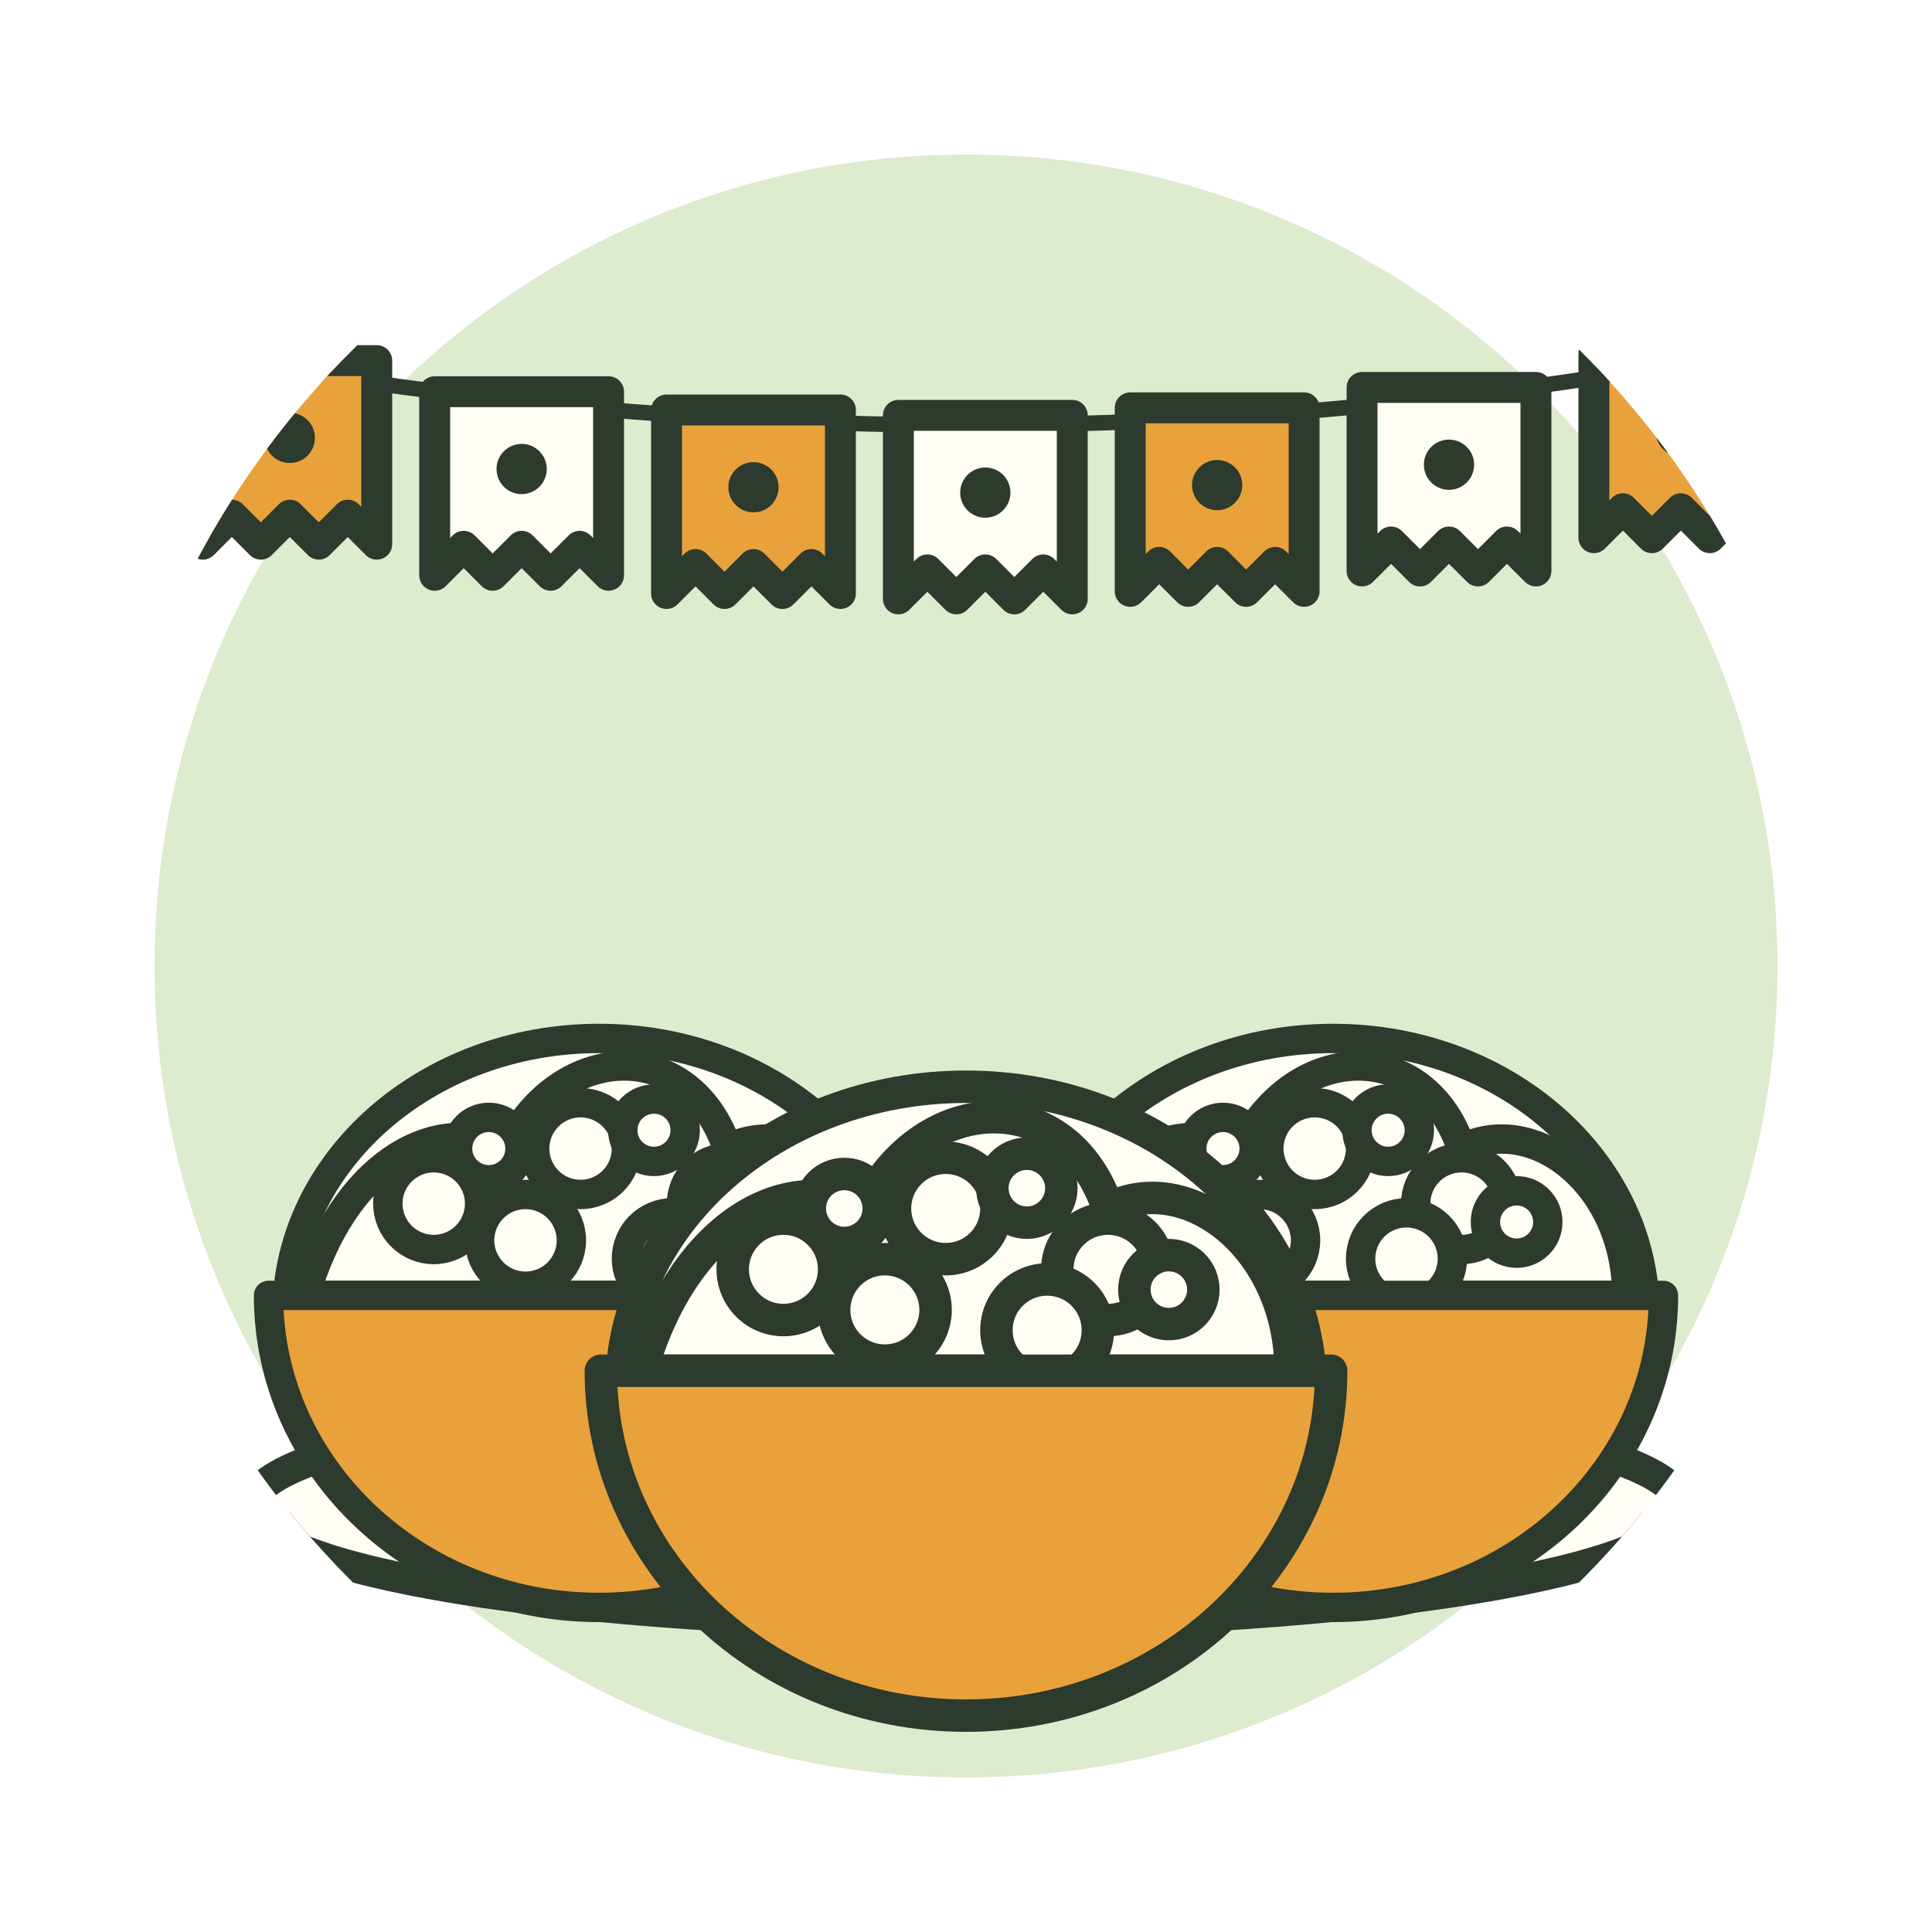
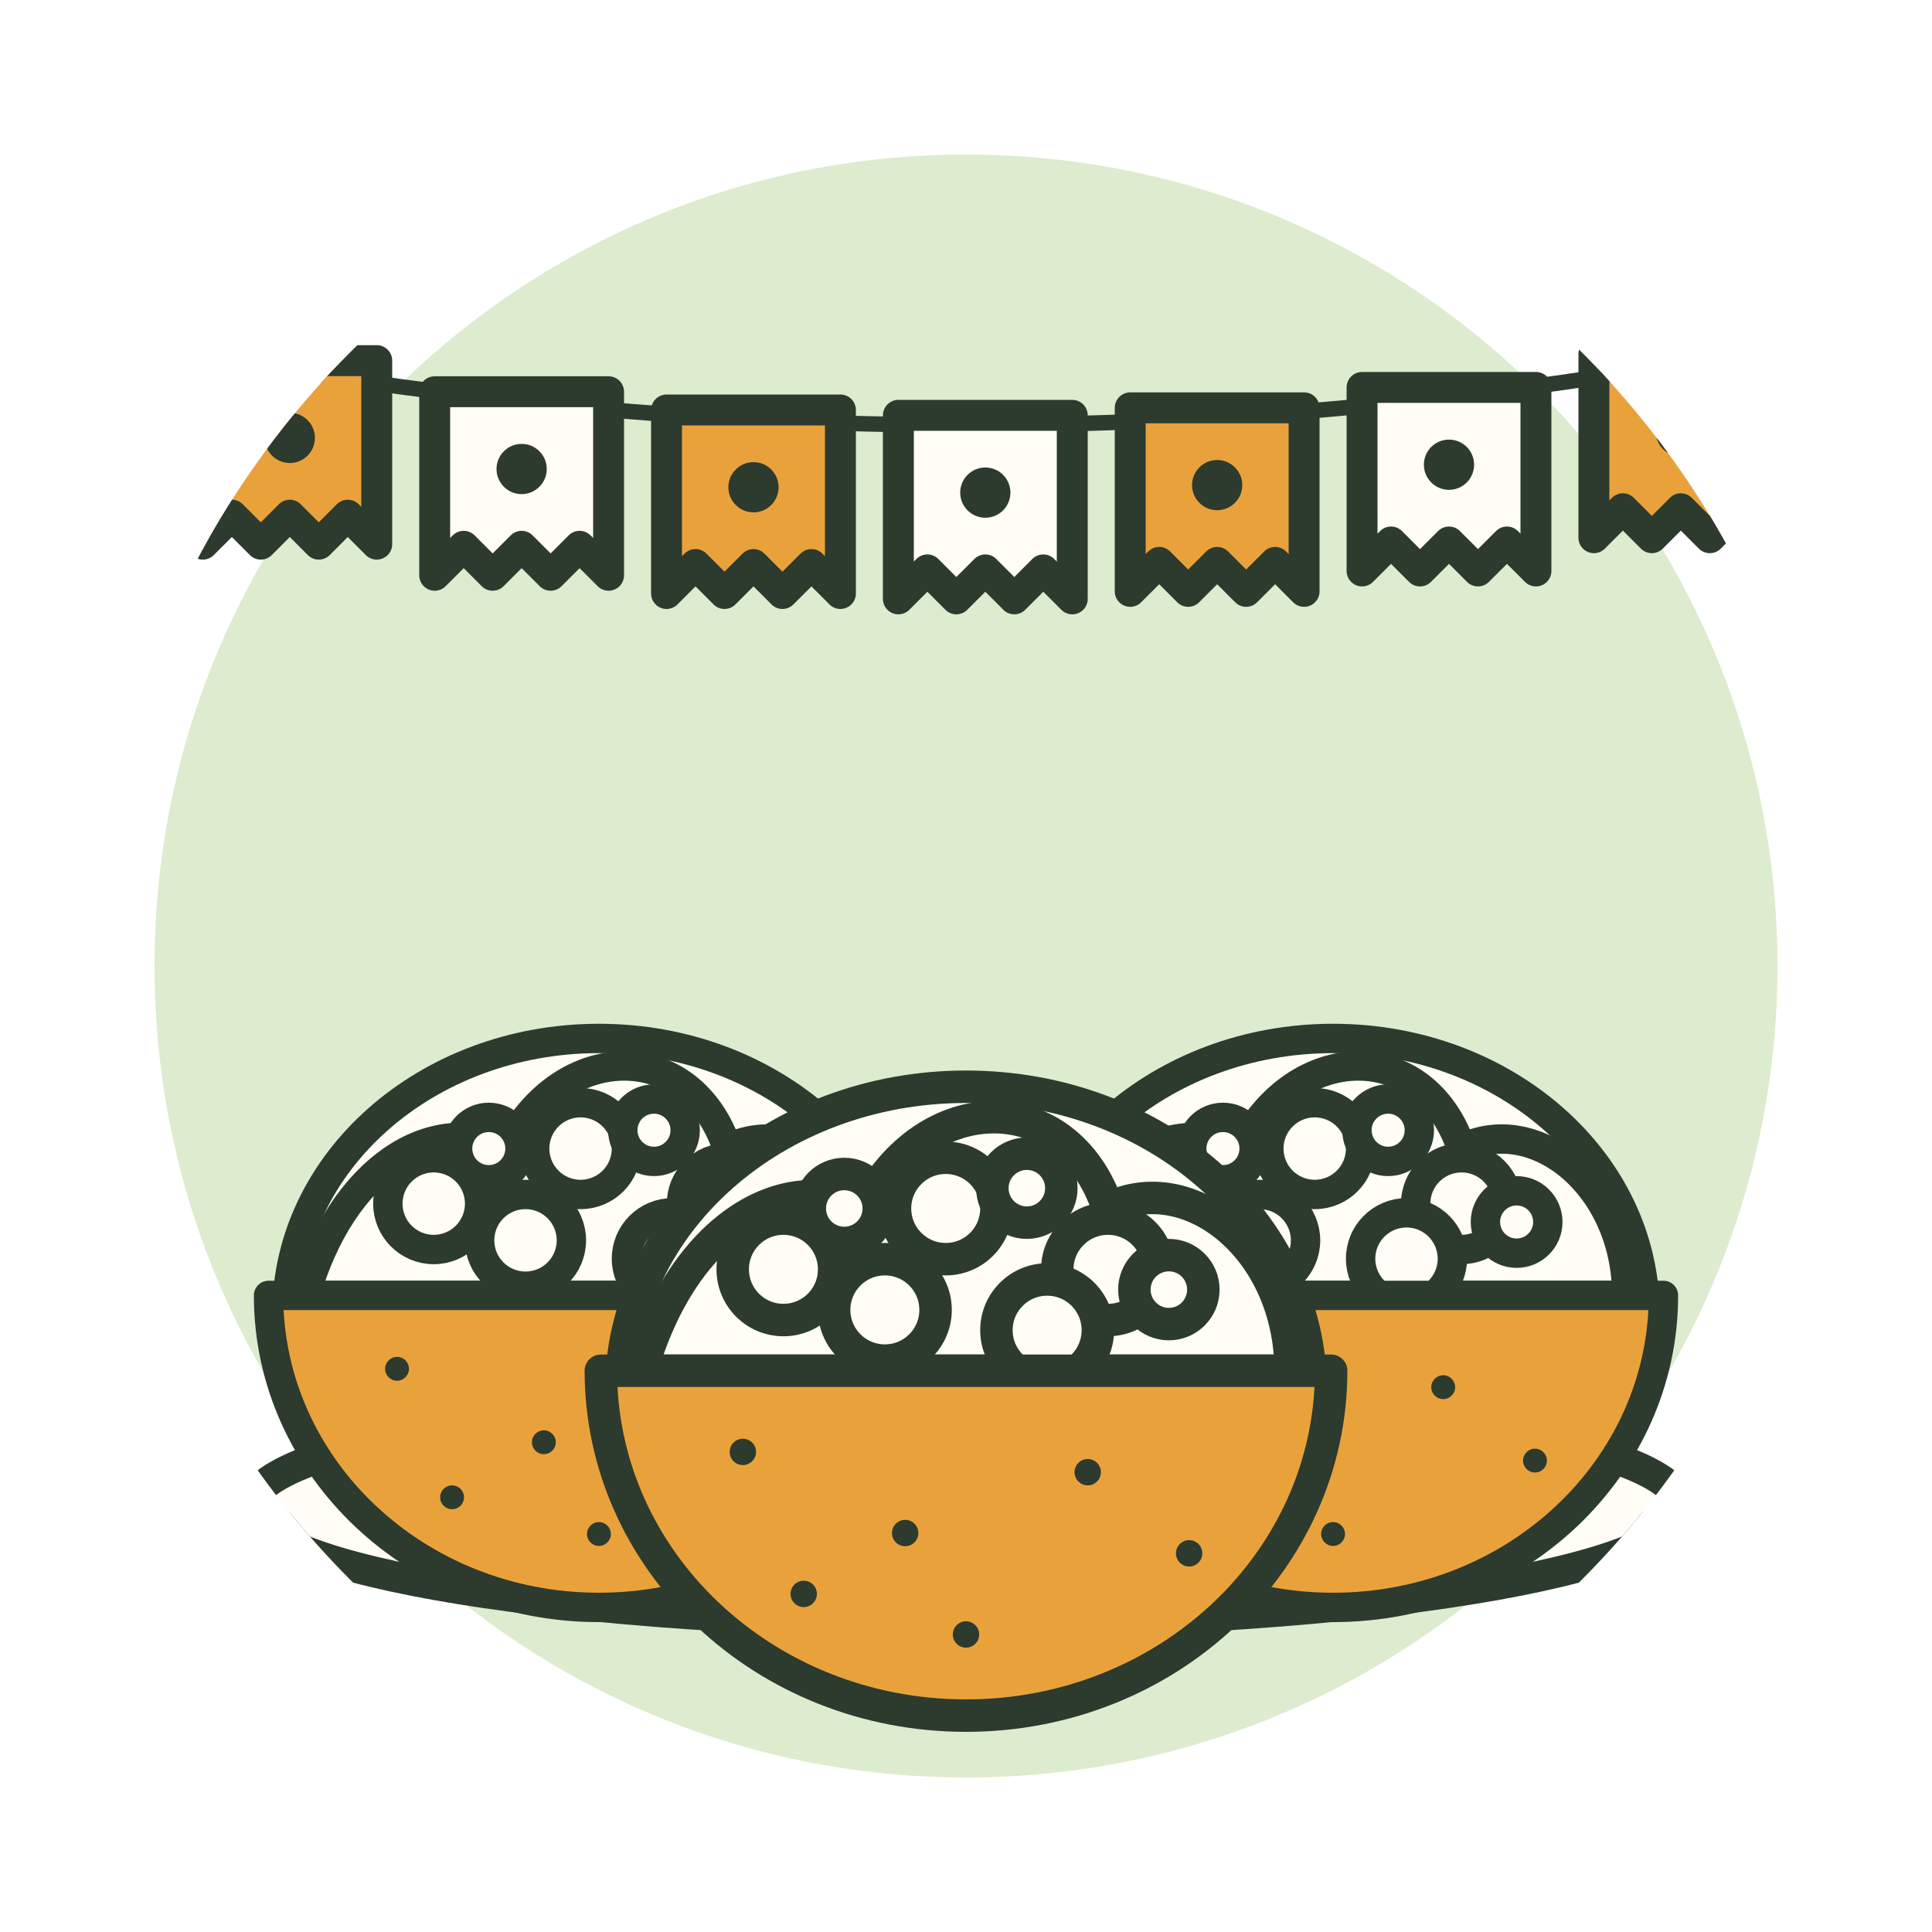
<svg xmlns="http://www.w3.org/2000/svg" viewBox="0 0 200 200" width="200" height="200">
  <defs>
    <clipPath id="clip">
      <circle cx="100" cy="100" r="90" />
    </clipPath>
  </defs>
  <circle cx="100" cy="100" r="84" fill="#DDEBCF" />
  <g clip-path="url(#clip)">
    <path d="M-30 158 L230 158" fill="none" stroke="#2D3A2E" stroke-width="3" stroke-linecap="round" />
    <path d="M-10 30 Q100 58 210 30" fill="none" stroke="#2D3A2E" stroke-width="1.6" stroke-linecap="round" stroke-linejoin="round" />
    <path d="M21 37.331 H39 V56.331 L36 53.331 L33 56.331 L30 53.331 L27 56.331 L24 53.331 L21 56.331Z" fill="#E9A23B" stroke="#2D3A2E" stroke-width="3.2" stroke-linejoin="round" stroke-linecap="round" />
    <path d="M27.4 45.331 a2.6 2.6 0 1 0 5.2 0 a2.6 2.6 0 1 0 -5.2 0Z" fill="#2D3A2E" />
    <path d="M45 40.552 H63 V59.552 L60 56.552 L57 59.552 L54 56.552 L51 59.552 L48 56.552 L45 59.552Z" fill="#FFFDF6" stroke="#2D3A2E" stroke-width="3.2" stroke-linejoin="round" stroke-linecap="round" />
    <path d="M51.4 48.552 a2.6 2.6 0 1 0 5.2 0 a2.6 2.6 0 1 0 -5.2 0Z" fill="#2D3A2E" />
    <path d="M69 42.44 H87 V61.44 L84 58.44 L81 61.44 L78 58.44 L75 61.44 L72 58.44 L69 61.44Z" fill="#E9A23B" stroke="#2D3A2E" stroke-width="3.2" stroke-linejoin="round" stroke-linecap="round" />
    <path d="M75.4 50.44 a2.6 2.6 0 1 0 5.2 0 a2.6 2.6 0 1 0 -5.2 0Z" fill="#2D3A2E" />
    <path d="M93 42.995 H111 V61.995 L108 58.995 L105 61.995 L102 58.995 L99 61.995 L96 58.995 L93 61.995Z" fill="#FFFDF6" stroke="#2D3A2E" stroke-width="3.2" stroke-linejoin="round" stroke-linecap="round" />
    <path d="M99.4 50.995 a2.6 2.6 0 1 0 5.2 0 a2.6 2.6 0 1 0 -5.2 0Z" fill="#2D3A2E" />
    <path d="M117 42.218 H135 V61.218 L132 58.218 L129 61.218 L126 58.218 L123 61.218 L120 58.218 L117 61.218Z" fill="#E9A23B" stroke="#2D3A2E" stroke-width="3.2" stroke-linejoin="round" stroke-linecap="round" />
    <path d="M123.4 50.218 a2.6 2.6 0 1 0 5.2 0 a2.6 2.6 0 1 0 -5.2 0Z" fill="#2D3A2E" />
    <path d="M141 40.107 H159 V59.107 L156 56.107 L153 59.107 L150 56.107 L147 59.107 L144 56.107 L141 59.107Z" fill="#FFFDF6" stroke="#2D3A2E" stroke-width="3.2" stroke-linejoin="round" stroke-linecap="round" />
    <path d="M147.4 48.107 a2.6 2.6 0 1 0 5.2 0 a2.6 2.6 0 1 0 -5.2 0Z" fill="#2D3A2E" />
    <path d="M165 36.664 H183 V55.664 L180 52.664 L177 55.664 L174 52.664 L171 55.664 L168 52.664 L165 55.664Z" fill="#E9A23B" stroke="#2D3A2E" stroke-width="3.2" stroke-linejoin="round" stroke-linecap="round" />
    <path d="M171.4 44.664 a2.6 2.6 0 1 0 5.2 0 a2.6 2.6 0 1 0 -5.2 0Z" fill="#2D3A2E" />
    <path d="M26 156 a74 12 0 1 0 148 0 a74 12 0 1 0 -148 0Z" fill="#FFFDF6" stroke="#2D3A2E" stroke-width="3.2" stroke-linejoin="round" stroke-linecap="round" />
    <g transform="translate(62 136) scale(0.95)">
      <path d="M-34 0 A34 30 0 0 1 34 0Z" fill="#FFFDF6" stroke="#2D3A2E" stroke-width="3.2" stroke-linejoin="round" stroke-linecap="round" />
      <path d="M-32 -2 C-28 -16 -18 -22 -10 -18 C-4 -30 10 -30 14 -18 C22 -22 32 -14 32 -2Z" fill="#FFFDF6" stroke="#2D3A2E" stroke-width="3.2" stroke-linejoin="round" stroke-linecap="round" />
      <path d="M-23 -12 a5 5 0 1 0 10 0 a5 5 0 1 0 -10 0Z" fill="#FFFDF6" stroke="#2D3A2E" stroke-width="3.2" stroke-linejoin="round" stroke-linecap="round" />
      <path d="M-7 -18 a5 5 0 1 0 10 0 a5 5 0 1 0 -10 0Z" fill="#FFFDF6" stroke="#2D3A2E" stroke-width="3.2" stroke-linejoin="round" stroke-linecap="round" />
      <path d="M9 -12 a5 5 0 1 0 10 0 a5 5 0 1 0 -10 0Z" fill="#FFFDF6" stroke="#2D3A2E" stroke-width="3.2" stroke-linejoin="round" stroke-linecap="round" />
      <path d="M-13 -8 a5 5 0 1 0 10 0 a5 5 0 1 0 -10 0Z" fill="#FFFDF6" stroke="#2D3A2E" stroke-width="3.2" stroke-linejoin="round" stroke-linecap="round" />
      <path d="M3 -6 a5 5 0 1 0 10 0 a5 5 0 1 0 -10 0Z" fill="#FFFDF6" stroke="#2D3A2E" stroke-width="3.2" stroke-linejoin="round" stroke-linecap="round" />
      <path d="M-15.4 -18 a3.4 3.4 0 1 0 6.8 0 a3.4 3.4 0 1 0 -6.8 0Z" fill="#FFFDF6" stroke="#2D3A2E" stroke-width="3.2" stroke-linejoin="round" stroke-linecap="round" />
      <path d="M2.6 -20 a3.4 3.4 0 1 0 6.8 0 a3.4 3.4 0 1 0 -6.8 0Z" fill="#FFFDF6" stroke="#2D3A2E" stroke-width="3.2" stroke-linejoin="round" stroke-linecap="round" />
      <path d="M16.6 -10 a3.4 3.4 0 1 0 6.8 0 a3.4 3.4 0 1 0 -6.8 0Z" fill="#FFFDF6" stroke="#2D3A2E" stroke-width="3.2" stroke-linejoin="round" stroke-linecap="round" />
      <path d="M-36 -2 A36 34 0 0 0 36 -2 C24 -2 -24 -2 -36 -2Z" fill="#E9A23B" stroke="#2D3A2E" stroke-width="3.2" stroke-linejoin="round" stroke-linecap="round" />
+       <path d="M-23.3 6 a1.3 1.3 0 1 0 2.6 0 a1.3 1.3 0 1 0 -2.6 0Z" fill="#2D3A2E" />
+       <path d="M-7.3 14 a1.3 1.3 0 1 0 2.6 0 a1.3 1.3 0 1 0 -2.6 0Z" fill="#2D3A2E" />
+       <path d="M10.7 8 a1.3 1.3 0 1 0 2.6 0 a1.3 1.3 0 1 0 -2.6 0Z" fill="#2D3A2E" />
+       <path d="M20.7 16 a1.3 1.3 0 1 0 2.6 0 a1.3 1.3 0 1 0 -2.6 0Z" fill="#2D3A2E" />
+       <path d="M-1.3 24 a1.3 1.3 0 1 0 2.6 0 a1.3 1.3 0 1 0 -2.6 0Z" fill="#2D3A2E" />
+       <path d="M-17.3 20 a1.3 1.3 0 1 0 2.6 0 a1.3 1.3 0 1 0 -2.6 0Z" fill="#2D3A2E" />
    </g>
    <g transform="translate(138 136) scale(0.95)">
      <path d="M-34 0 A34 30 0 0 1 34 0Z" fill="#FFFDF6" stroke="#2D3A2E" stroke-width="3.2" stroke-linejoin="round" stroke-linecap="round" />
      <path d="M-32 -2 C-28 -16 -18 -22 -10 -18 C-4 -30 10 -30 14 -18 C22 -22 32 -14 32 -2Z" fill="#FFFDF6" stroke="#2D3A2E" stroke-width="3.2" stroke-linejoin="round" stroke-linecap="round" />
      <path d="M-23 -12 a5 5 0 1 0 10 0 a5 5 0 1 0 -10 0Z" fill="#FFFDF6" stroke="#2D3A2E" stroke-width="3.2" stroke-linejoin="round" stroke-linecap="round" />
      <path d="M-7 -18 a5 5 0 1 0 10 0 a5 5 0 1 0 -10 0Z" fill="#FFFDF6" stroke="#2D3A2E" stroke-width="3.2" stroke-linejoin="round" stroke-linecap="round" />
      <path d="M9 -12 a5 5 0 1 0 10 0 a5 5 0 1 0 -10 0Z" fill="#FFFDF6" stroke="#2D3A2E" stroke-width="3.2" stroke-linejoin="round" stroke-linecap="round" />
      <path d="M-13 -8 a5 5 0 1 0 10 0 a5 5 0 1 0 -10 0Z" fill="#FFFDF6" stroke="#2D3A2E" stroke-width="3.2" stroke-linejoin="round" stroke-linecap="round" />
      <path d="M3 -6 a5 5 0 1 0 10 0 a5 5 0 1 0 -10 0Z" fill="#FFFDF6" stroke="#2D3A2E" stroke-width="3.2" stroke-linejoin="round" stroke-linecap="round" />
      <path d="M-15.4 -18 a3.4 3.4 0 1 0 6.8 0 a3.4 3.4 0 1 0 -6.8 0Z" fill="#FFFDF6" stroke="#2D3A2E" stroke-width="3.2" stroke-linejoin="round" stroke-linecap="round" />
      <path d="M2.6 -20 a3.4 3.4 0 1 0 6.8 0 a3.4 3.4 0 1 0 -6.8 0Z" fill="#FFFDF6" stroke="#2D3A2E" stroke-width="3.2" stroke-linejoin="round" stroke-linecap="round" />
      <path d="M16.6 -10 a3.4 3.4 0 1 0 6.8 0 a3.4 3.4 0 1 0 -6.8 0Z" fill="#FFFDF6" stroke="#2D3A2E" stroke-width="3.2" stroke-linejoin="round" stroke-linecap="round" />
      <path d="M-36 -2 A36 34 0 0 0 36 -2 C24 -2 -24 -2 -36 -2Z" fill="#E9A23B" stroke="#2D3A2E" stroke-width="3.2" stroke-linejoin="round" stroke-linecap="round" />
+       <path d="M-23.3 6 a1.3 1.3 0 1 0 2.6 0 a1.3 1.3 0 1 0 -2.6 0Z" fill="#2D3A2E" />
+       <path d="M-7.3 14 a1.3 1.3 0 1 0 2.6 0 a1.3 1.3 0 1 0 -2.6 0Z" fill="#2D3A2E" />
+       <path d="M10.7 8 a1.3 1.3 0 1 0 2.6 0 a1.3 1.3 0 1 0 -2.6 0Z" fill="#2D3A2E" />
+       <path d="M20.7 16 a1.3 1.3 0 1 0 2.6 0 a1.3 1.3 0 1 0 -2.6 0Z" fill="#2D3A2E" />
+       <path d="M-1.3 24 a1.3 1.3 0 1 0 2.6 0 a1.3 1.3 0 1 0 -2.6 0Z" fill="#2D3A2E" />
+       <path d="M-17.3 20 a1.3 1.3 0 1 0 2.6 0 a1.3 1.3 0 1 0 -2.6 0Z" fill="#2D3A2E" />
    </g>
    <g transform="translate(100 144) scale(1.05)">
      <path d="M-34 0 A34 30 0 0 1 34 0Z" fill="#FFFDF6" stroke="#2D3A2E" stroke-width="3.2" stroke-linejoin="round" stroke-linecap="round" />
      <path d="M-32 -2 C-28 -16 -18 -22 -10 -18 C-4 -30 10 -30 14 -18 C22 -22 32 -14 32 -2Z" fill="#FFFDF6" stroke="#2D3A2E" stroke-width="3.2" stroke-linejoin="round" stroke-linecap="round" />
      <path d="M-23 -12 a5 5 0 1 0 10 0 a5 5 0 1 0 -10 0Z" fill="#FFFDF6" stroke="#2D3A2E" stroke-width="3.2" stroke-linejoin="round" stroke-linecap="round" />
      <path d="M-7 -18 a5 5 0 1 0 10 0 a5 5 0 1 0 -10 0Z" fill="#FFFDF6" stroke="#2D3A2E" stroke-width="3.2" stroke-linejoin="round" stroke-linecap="round" />
      <path d="M9 -12 a5 5 0 1 0 10 0 a5 5 0 1 0 -10 0Z" fill="#FFFDF6" stroke="#2D3A2E" stroke-width="3.2" stroke-linejoin="round" stroke-linecap="round" />
      <path d="M-13 -8 a5 5 0 1 0 10 0 a5 5 0 1 0 -10 0Z" fill="#FFFDF6" stroke="#2D3A2E" stroke-width="3.2" stroke-linejoin="round" stroke-linecap="round" />
      <path d="M3 -6 a5 5 0 1 0 10 0 a5 5 0 1 0 -10 0Z" fill="#FFFDF6" stroke="#2D3A2E" stroke-width="3.2" stroke-linejoin="round" stroke-linecap="round" />
      <path d="M-15.4 -18 a3.4 3.4 0 1 0 6.8 0 a3.4 3.4 0 1 0 -6.8 0Z" fill="#FFFDF6" stroke="#2D3A2E" stroke-width="3.2" stroke-linejoin="round" stroke-linecap="round" />
      <path d="M2.6 -20 a3.4 3.4 0 1 0 6.8 0 a3.4 3.4 0 1 0 -6.8 0Z" fill="#FFFDF6" stroke="#2D3A2E" stroke-width="3.2" stroke-linejoin="round" stroke-linecap="round" />
      <path d="M16.6 -10 a3.4 3.4 0 1 0 6.8 0 a3.4 3.4 0 1 0 -6.8 0Z" fill="#FFFDF6" stroke="#2D3A2E" stroke-width="3.2" stroke-linejoin="round" stroke-linecap="round" />
      <path d="M-36 -2 A36 34 0 0 0 36 -2 C24 -2 -24 -2 -36 -2Z" fill="#E9A23B" stroke="#2D3A2E" stroke-width="3.2" stroke-linejoin="round" stroke-linecap="round" />
+       <path d="M-23.3 6 a1.3 1.3 0 1 0 2.6 0 a1.3 1.3 0 1 0 -2.6 0Z" fill="#2D3A2E" />
+       <path d="M-7.3 14 a1.3 1.3 0 1 0 2.6 0 a1.3 1.3 0 1 0 -2.6 0Z" fill="#2D3A2E" />
+       <path d="M10.7 8 a1.3 1.3 0 1 0 2.6 0 a1.3 1.3 0 1 0 -2.6 0Z" fill="#2D3A2E" />
+       <path d="M20.7 16 a1.3 1.3 0 1 0 2.6 0 a1.3 1.3 0 1 0 -2.6 0Z" fill="#2D3A2E" />
+       <path d="M-1.3 24 a1.3 1.3 0 1 0 2.6 0 a1.3 1.3 0 1 0 -2.6 0Z" fill="#2D3A2E" />
+       <path d="M-17.3 20 a1.3 1.3 0 1 0 2.6 0 a1.3 1.3 0 1 0 -2.6 0Z" fill="#2D3A2E" />
    </g>
  </g>
</svg>
